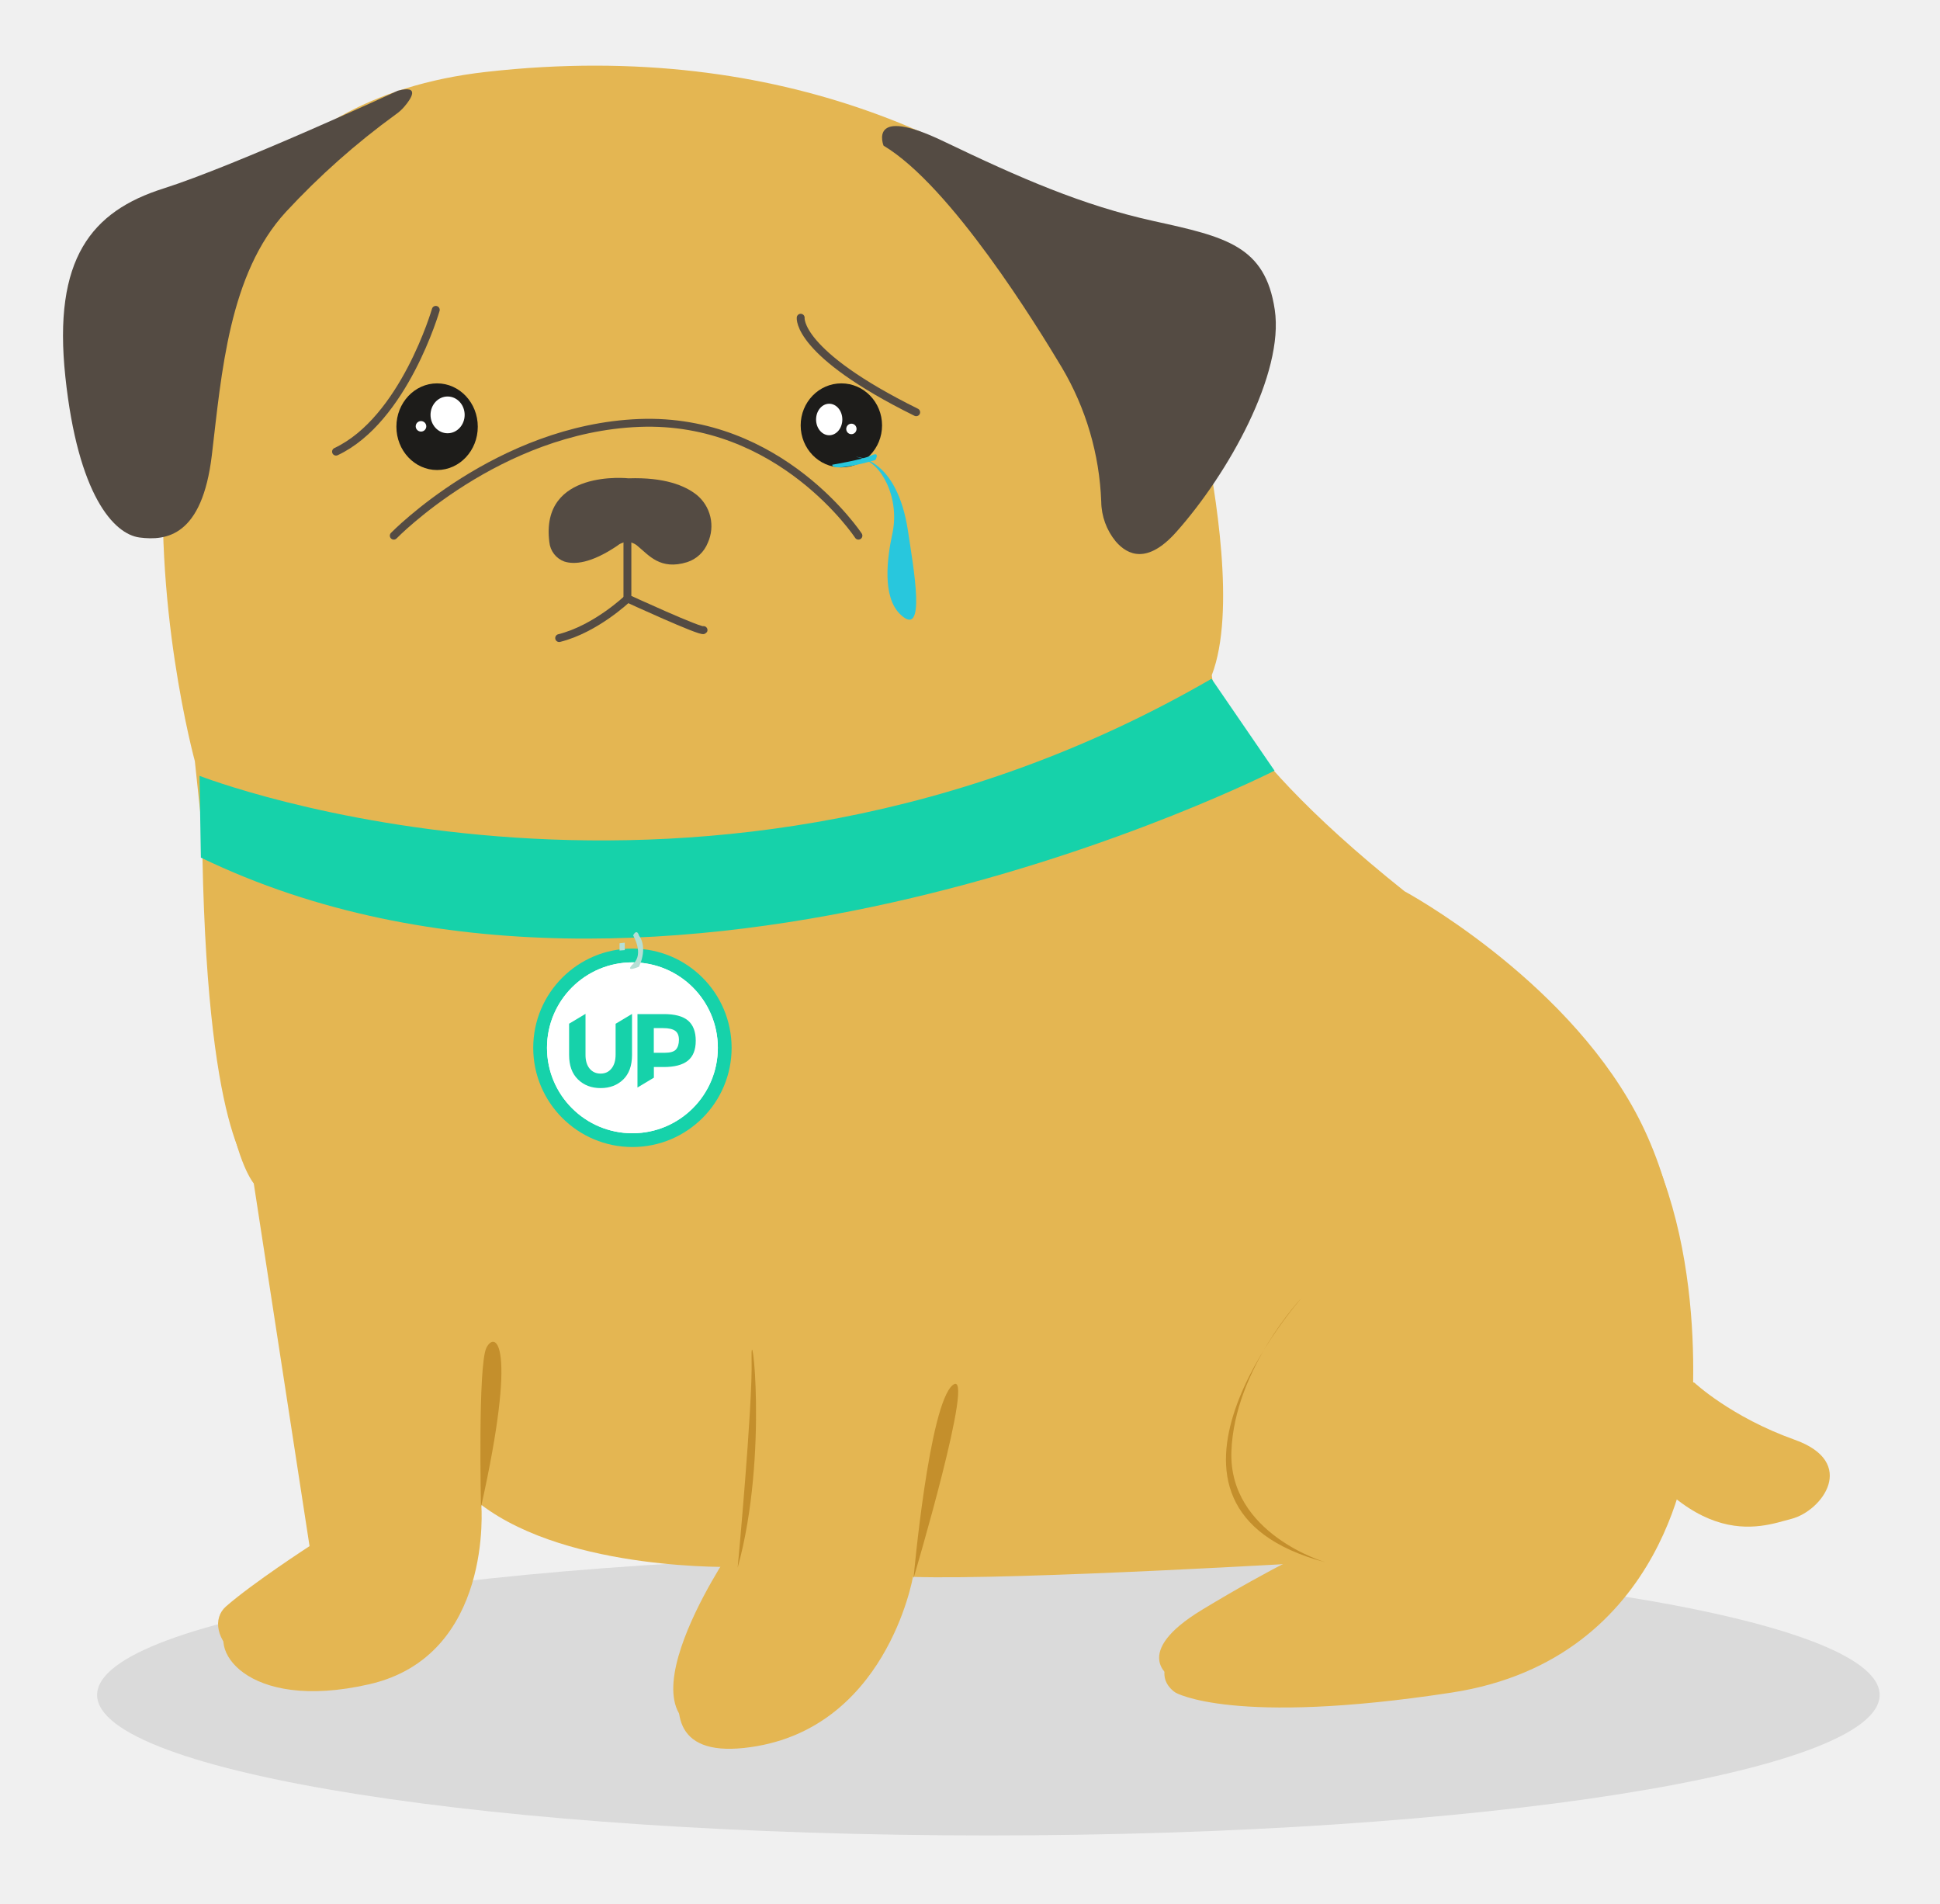
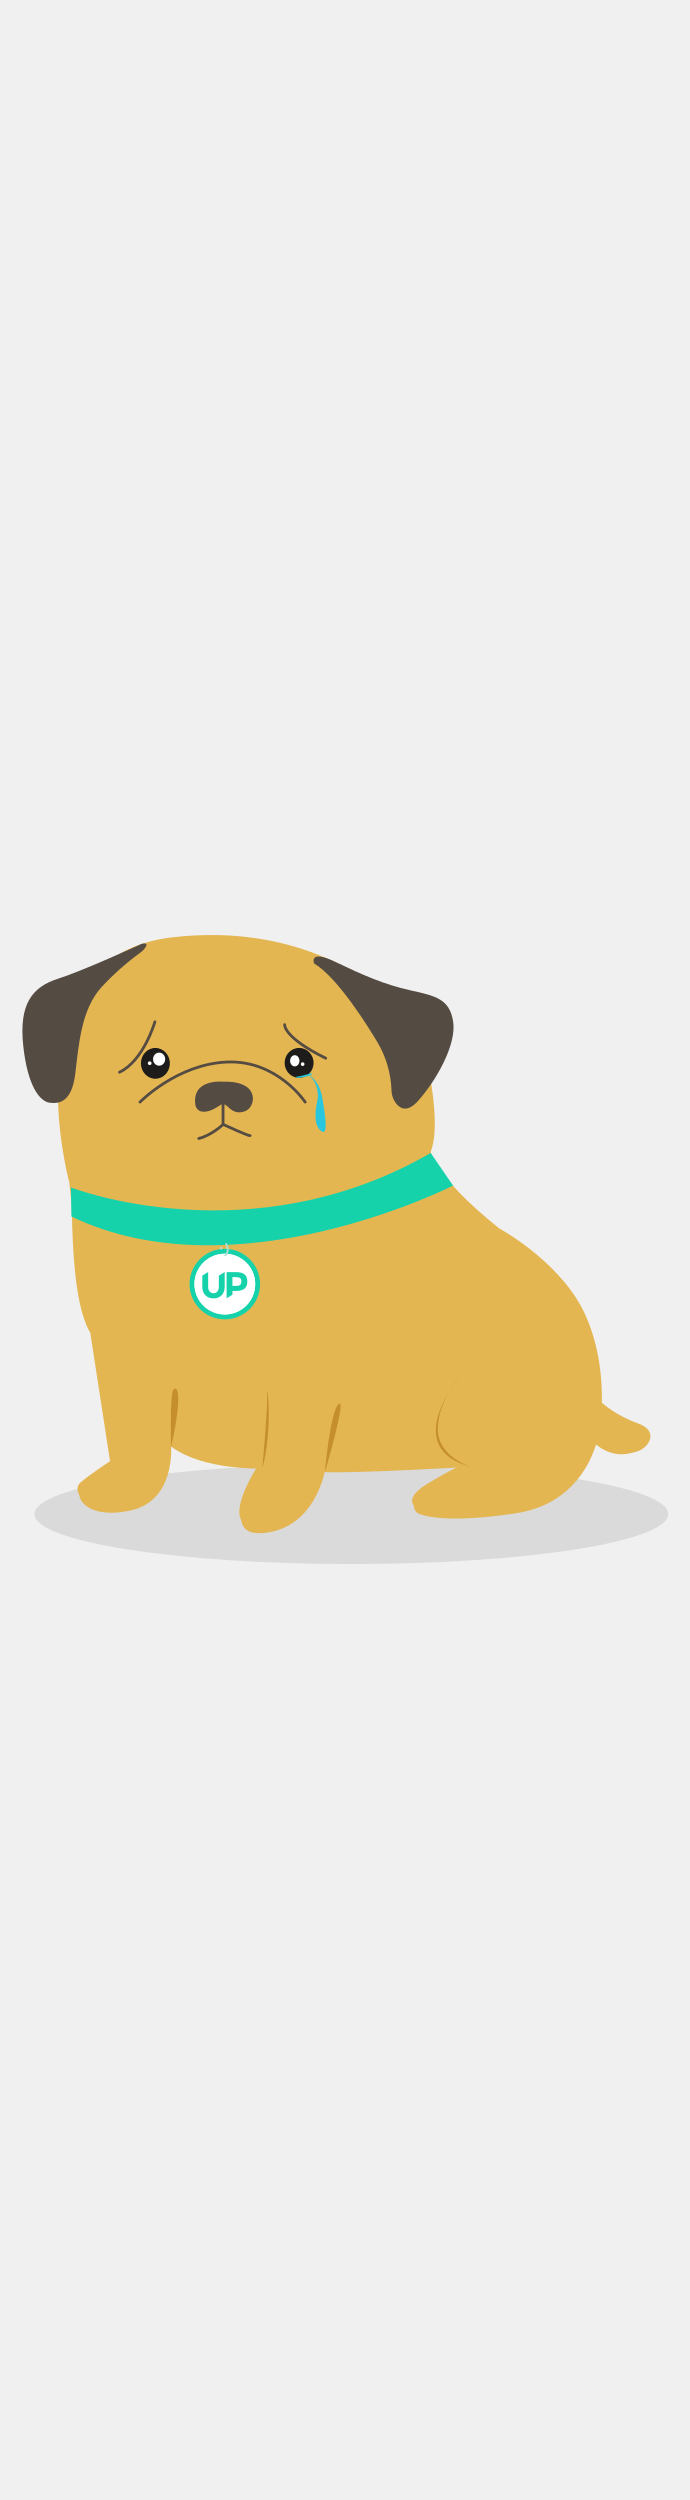
- <svg xmlns="http://www.w3.org/2000/svg" width="739" height="725" viewBox="0 0 739 725" fill="none">
+ <svg xmlns="http://www.w3.org/2000/svg" width="200" height="725" viewBox="0 0 739 725" fill="none">
  <ellipse cx="376.5" cy="645.5" rx="339.5" ry="53.5" fill="#C4C4C4" fill-opacity="0.5" />
  <path d="M76.222 295.86C76.222 295.86 9.69 53.503 187.087 33.393C303.677 20.179 379.678 64.549 418.074 96.53C438.901 113.863 453.213 137.788 458.511 164.428C463.109 187.467 470.812 233.18 461.617 257.074C461.617 257.074 461.799 285.393 537.009 345.418C537.009 345.418 596.902 377.673 624.946 429.398C652.99 481.122 643.428 550.088 643.428 550.088C643.428 550.088 636.425 631.84 552.934 644.596C469.442 657.382 447.793 644.596 447.793 644.596C447.793 644.596 432.507 635.655 459.911 619.054C487.316 602.454 504.519 594.794 504.519 594.794C504.519 594.794 387.26 601.813 347.767 600.531C347.767 600.531 337.567 659.915 283.398 665.683C229.229 671.45 280.201 596.717 280.201 596.717C280.201 596.717 217.11 598.639 183.342 573.097C183.342 573.097 188.122 630.589 140.652 641.422C93.182 652.256 77.896 626.744 88.066 617.803C98.267 608.862 119.916 594.825 119.916 594.825L97.962 452.102C97.962 452.102 80.15 440.2 78.962 321.86L76.222 295.86Z" fill="#E4B652" />
  <path d="M74.222 289.86C74.222 289.86 7.69 47.503 185.087 27.393C301.677 14.179 377.678 58.549 416.074 90.53C436.901 107.863 451.213 131.788 456.511 158.428C461.109 181.467 468.812 227.18 459.617 251.074C459.617 251.074 459.799 279.393 535.009 339.418C535.009 339.418 594.902 371.673 622.946 423.398C650.99 475.122 641.428 544.088 641.428 544.088C641.428 544.088 634.425 625.84 550.934 638.596C467.442 651.382 445.793 638.596 445.793 638.596C445.793 638.596 430.507 629.655 457.911 613.054C485.316 596.454 502.519 588.794 502.519 588.794C502.519 588.794 385.26 595.813 345.767 594.531C345.767 594.531 335.567 653.915 281.398 659.683C227.229 665.45 278.201 590.717 278.201 590.717C278.201 590.717 215.11 592.639 181.342 567.097C181.342 567.097 186.122 624.589 138.652 635.422C91.182 646.256 75.896 620.744 86.066 611.803C96.267 602.862 117.916 588.825 117.916 588.825L95.962 446.102C95.962 446.102 78.15 434.2 76.962 315.86L74.222 289.86Z" fill="#E4B652" />
  <path d="M645.476 526.602C645.476 526.602 659.406 539.658 683.611 548.293C707.816 556.898 694.118 575.438 682.361 578.446C670.816 581.383 642.133 593.819 607.453 530.729L627.769 520.172L645.476 526.602Z" fill="#E4B652" />
  <path d="M76 295.463C76 295.463 268 370.5 461.5 258.5L485.5 293.5C485.5 293.5 253.122 411.792 76.518 326.613L76 295.463Z" fill="#16D2AA" />
  <path d="M183.22 574C183.22 574 182.003 519.825 185.292 513.268C188.581 506.712 197.329 510.851 183.22 574Z" fill="#C48F2C" />
  <path d="M281 597C281 597 286.749 535.332 286.304 517.765C285.834 499.097 292.994 553.695 281 597Z" fill="#C48F2C" />
  <path d="M348 601C348 601 353.913 534.582 362.962 527.45C372.01 520.288 348 601 348 601Z" fill="#C48F2C" />
  <path d="M505 595C505 595 467.94 584.225 469.077 552.727C470.214 521.23 496.058 494 496.058 494C496.058 494 425.072 573.94 505 595Z" fill="#C48F2C" />
  <path d="M240.907 434.234C259.585 434.234 274.727 418.082 274.727 398.157C274.727 378.232 259.585 362.08 240.907 362.08C222.229 362.08 207.087 378.232 207.087 398.157C207.087 418.082 222.229 434.234 240.907 434.234Z" fill="white" />
  <path d="M240.907 361.256C220.047 361.256 203.122 378.182 203.122 399.041C203.122 419.901 220.047 436.826 240.907 436.826C261.766 436.826 278.692 419.901 278.692 399.041C278.661 378.182 261.766 361.256 240.907 361.256ZM240.907 431.581C222.914 431.581 208.367 417.003 208.367 399.041C208.367 381.048 222.945 366.502 240.907 366.502C258.9 366.502 273.446 381.079 273.446 399.041C273.446 417.003 258.869 431.581 240.907 431.581Z" fill="#16D2AA" />
  <path d="M240.907 431.58C258.878 431.58 273.446 417.012 273.446 399.041C273.446 381.07 258.878 366.501 240.907 366.501C222.936 366.501 208.367 381.07 208.367 399.041C208.367 417.012 222.936 431.58 240.907 431.58Z" fill="white" />
  <path d="M224.561 406.909C225.598 408.19 227.001 408.861 228.769 408.861C230.538 408.861 231.911 408.22 232.947 406.909C233.984 405.628 234.503 403.859 234.503 401.602V389.892L240.754 386.141V401.785C240.754 405.841 239.626 408.952 237.4 411.117C235.174 413.282 232.277 414.38 228.8 414.38C225.293 414.38 222.426 413.282 220.17 411.087C217.913 408.891 216.784 405.78 216.784 401.755V389.861L223.036 386.11V401.572C223.006 403.859 223.524 405.628 224.561 406.909Z" fill="#16D2AA" />
  <path d="M262.102 388.672C264.054 390.349 265.03 392.911 265.03 396.357C265.03 399.803 264.023 402.334 262.011 403.951C259.998 405.567 256.918 406.36 252.801 406.36H249.08V410.416L242.828 414.167V386.202H252.709C257.009 386.171 260.12 386.995 262.102 388.672ZM257.497 399.681C258.229 398.827 258.625 397.608 258.625 395.991C258.625 394.375 258.138 393.216 257.162 392.545C256.186 391.874 254.661 391.539 252.618 391.539H249.05V400.932H253.258C255.332 400.932 256.765 400.505 257.497 399.681Z" fill="#16D2AA" />
  <path d="M241.176 356.221C241.176 356.221 245.299 363.156 241.338 366.926C237.409 370.697 243.384 368.173 243.384 368.173C243.384 368.173 247.02 361.27 243.384 356.221C243.416 356.221 242.637 353.473 241.176 356.221Z" fill="#B5DFD5" />
  <path d="M236 359.228L238 359V361.837L236 362V359.228Z" fill="#B5DFD5" />
  <path d="M151.585 34.535C151.585 34.535 89.561 63.129 62.229 71.795C34.898 80.461 20.094 98.455 24.895 143.505C29.697 188.555 43.338 203.389 53.141 204.696C63.359 206.019 77.017 204.282 80.705 173.273C84.394 142.264 87.185 104.243 108.951 80.66C121.631 66.972 135.626 54.554 150.737 43.581C151.973 42.728 153.091 41.716 154.06 40.571C156.619 37.594 160.142 32.302 151.585 34.535Z" fill="#544B43" />
  <path d="M166.5 179C175.06 179 182 171.613 182 162.5C182 153.387 175.06 146 166.5 146C157.94 146 151 153.387 151 162.5C151 171.613 157.94 179 166.5 179Z" fill="#1D1C1A" />
  <path d="M320.5 178C329.06 178 336 170.837 336 162C336 153.163 329.06 146 320.5 146C311.94 146 305 153.163 305 162C305 170.837 311.94 178 320.5 178Z" fill="#1D1C1A" />
  <path d="M150 204C150 204 189.704 163.153 243.544 161.07C297.384 158.988 327 204 327 204" stroke="#544B43" stroke-width="3" stroke-linecap="round" stroke-linejoin="round" />
  <path d="M239.428 182.162C239.428 182.162 205.718 178.458 209.261 206.454C209.422 208.101 210.042 209.669 211.049 210.977C212.056 212.285 213.41 213.279 214.953 213.845C218.775 215.069 225.124 214.606 235.163 207.826C236.259 206.9 237.651 206.406 239.081 206.436C240.511 206.467 241.882 207.019 242.938 207.991C247.138 211.414 251.517 217.252 261.721 214.093C263.504 213.523 265.139 212.562 266.51 211.278C267.88 209.994 268.95 208.42 269.644 206.669C271.028 203.591 271.364 200.138 270.599 196.848C269.833 193.558 268.009 190.615 265.412 188.479C260.9 184.891 253.043 181.699 239.428 182.162Z" fill="#544B43" />
  <path d="M239 207V227.91C239 227.91 267.256 240.908 268 239.949" stroke="#544B43" stroke-width="3" stroke-linecap="round" stroke-linejoin="round" />
  <path d="M239 228C239 228 226.954 239.527 213 243" stroke="#544B43" stroke-width="3" stroke-linecap="round" stroke-linejoin="round" />
  <path d="M305.01 121C305.01 121 303.169 134.362 349 157" stroke="#544B43" stroke-width="3" stroke-linecap="round" stroke-linejoin="round" />
  <path d="M166 118C166 118 153.931 159.817 128 172" stroke="#544B43" stroke-width="3" stroke-linecap="round" stroke-linejoin="round" />
  <path d="M326 174C326 174 341.683 174 345.906 202.396C347.952 216.192 353.011 243.682 342.943 233.965C335.904 227.252 338.032 212.147 339.816 203.756C341.333 197.205 340.646 190.321 337.868 184.221C335.609 179.354 331.942 174.856 326 174Z" fill="#28C7DD" />
  <path d="M317 176.985C317 176.985 328.497 175.09 331.957 173.448C335.417 171.806 333.435 175.209 333.435 175.209C333.435 175.209 317.162 180.045 317 176.985Z" fill="#28C7DD" />
  <path d="M336.57 55.473C336.57 55.473 330.288 39.827 359.423 53.814C388.559 67.801 412.368 78.237 439.657 84.227C466.945 90.216 481.966 93.634 485.594 117.958C489.221 142.282 467.885 180.36 448.099 202.577C437.216 214.822 429.648 211.586 425.015 206.194C421.503 201.924 419.553 196.571 419.491 191.029C418.826 173.008 413.666 155.446 404.487 139.959C394.94 123.997 362.194 70.737 336.57 55.473Z" fill="#544B43" />
  <ellipse cx="170.5" cy="158" rx="6.5" ry="7" fill="white" />
  <ellipse cx="2" cy="2.014" rx="2" ry="2.014" transform="matrix(-0.198561 0.980088 -0.980089 -0.19856 162.742 160.8)" fill="white" />
  <ellipse cx="315.867" cy="159.758" rx="5" ry="6" fill="white" />
  <ellipse cx="2" cy="1.962" rx="2" ry="1.962" transform="matrix(-0.198558 0.980089 -0.980088 -0.198563 326.641 161.779)" fill="white" />
</svg>
